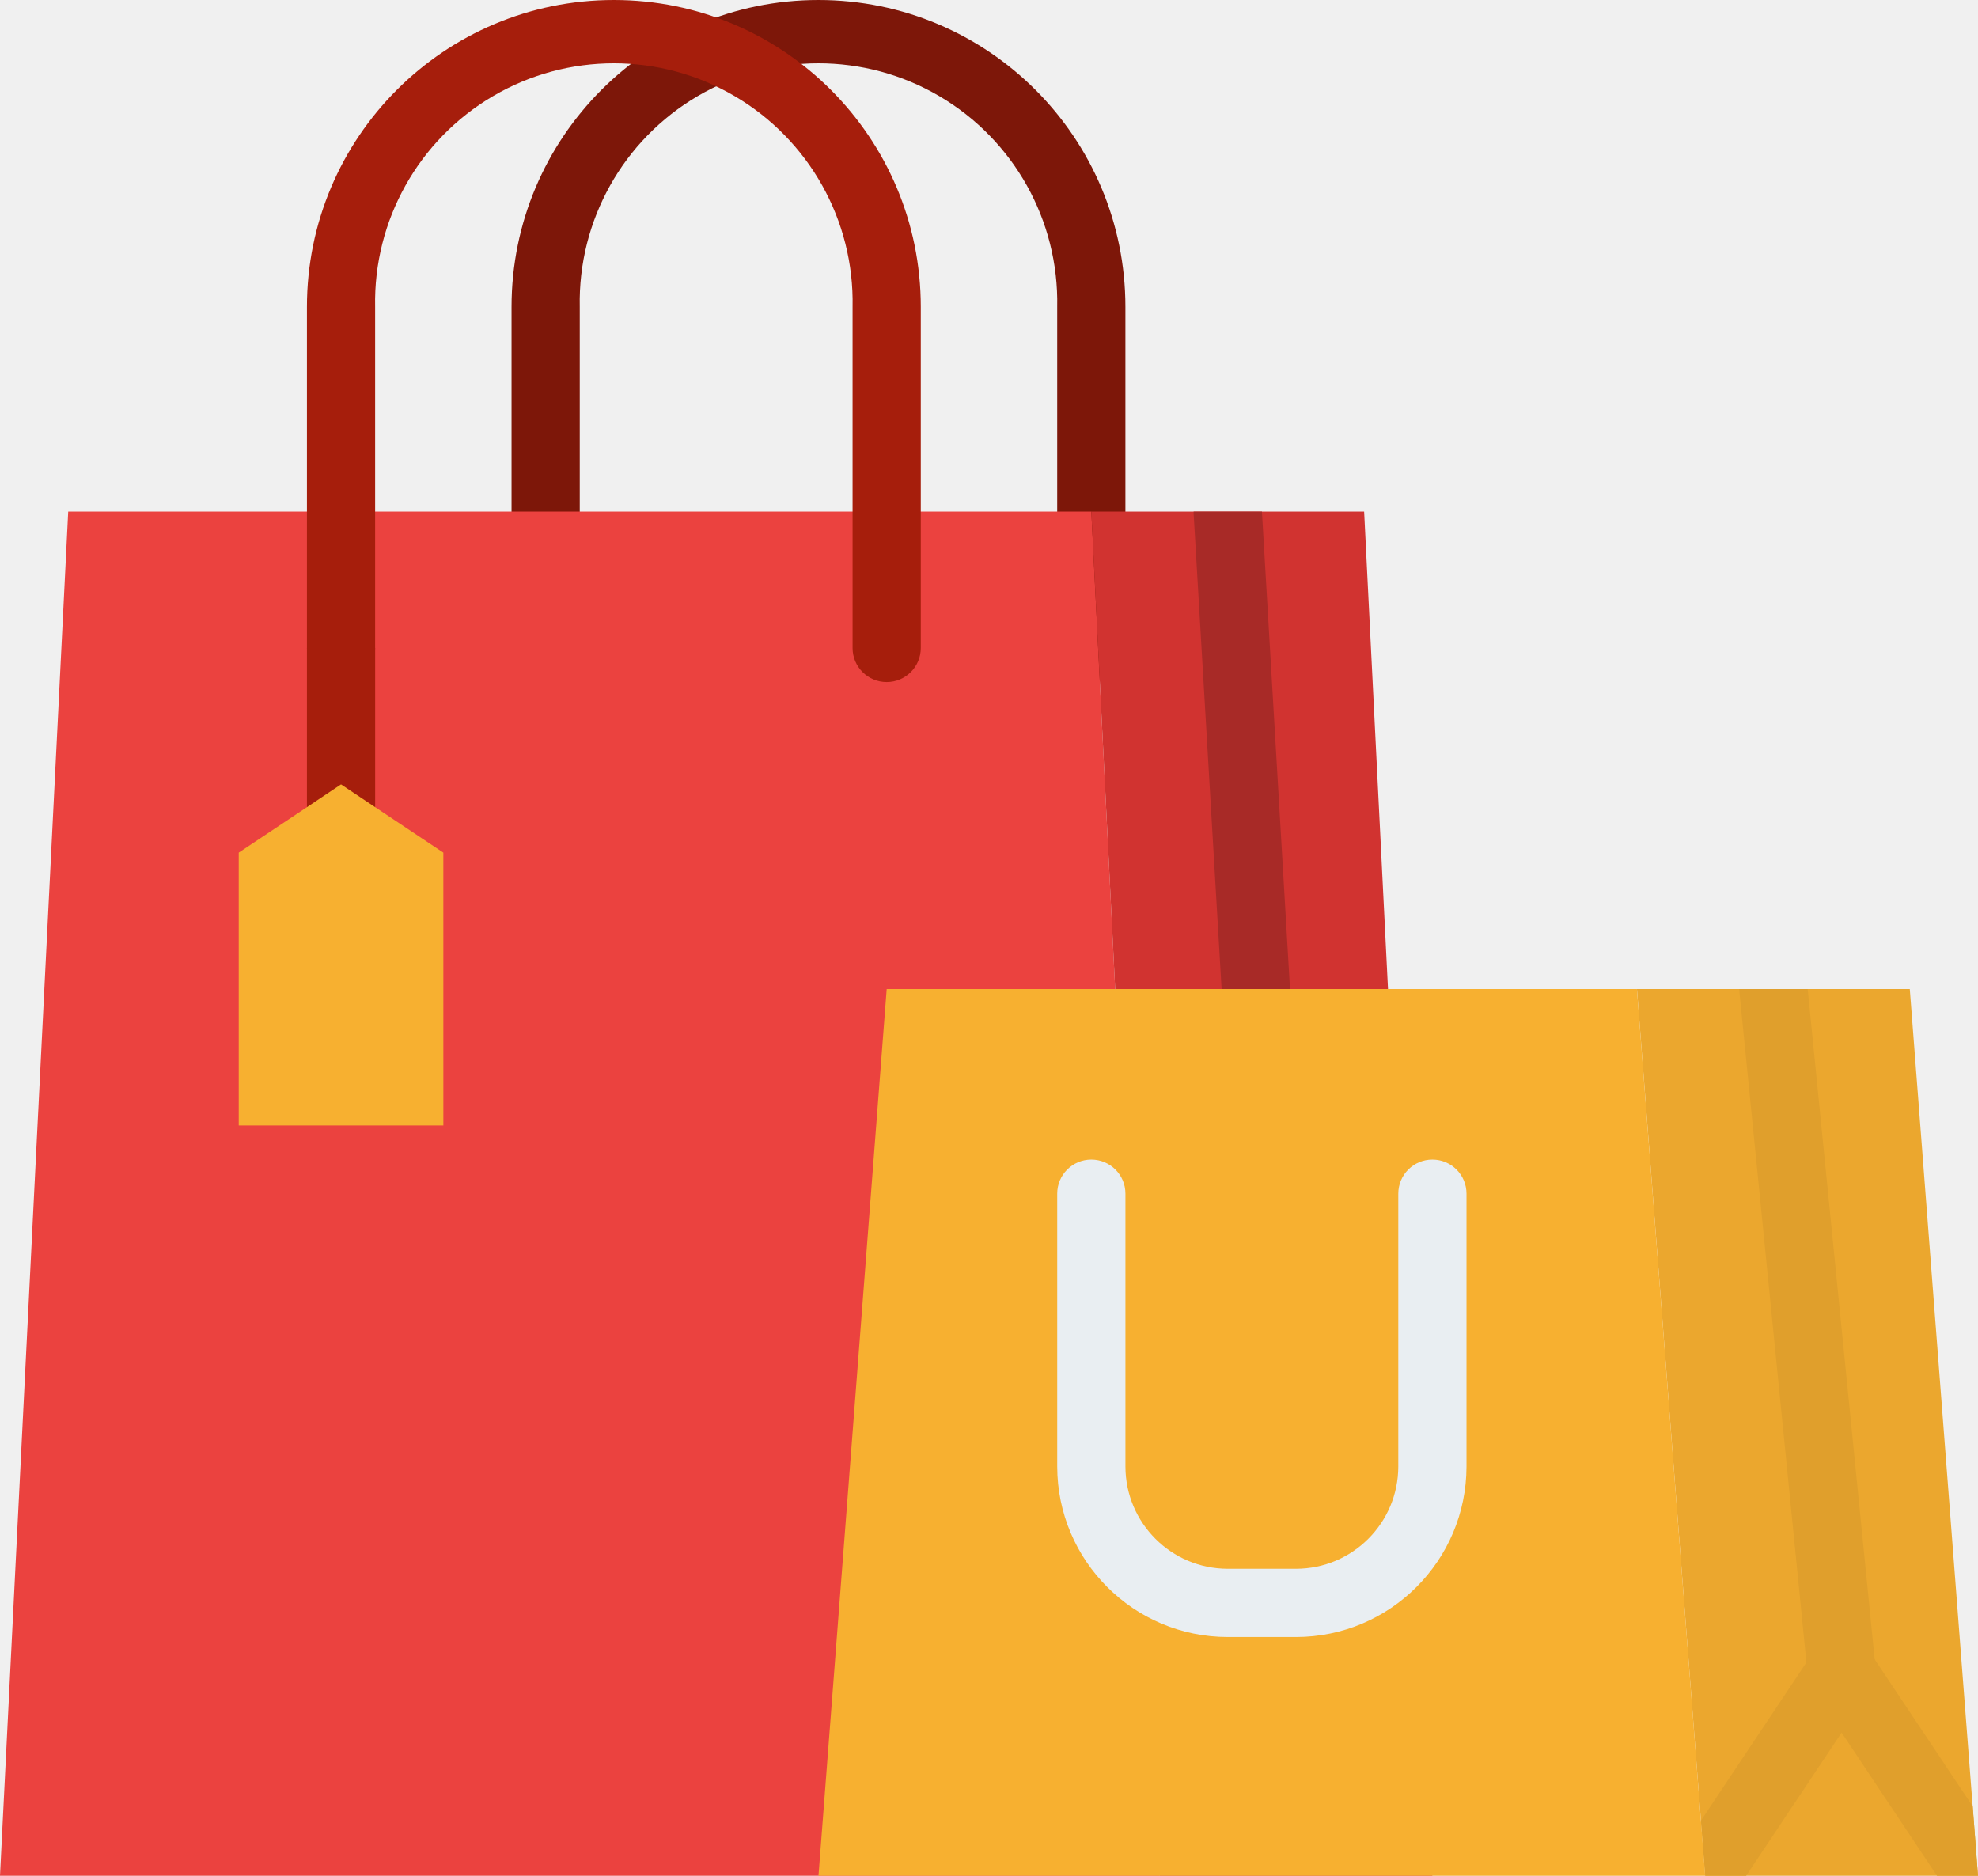
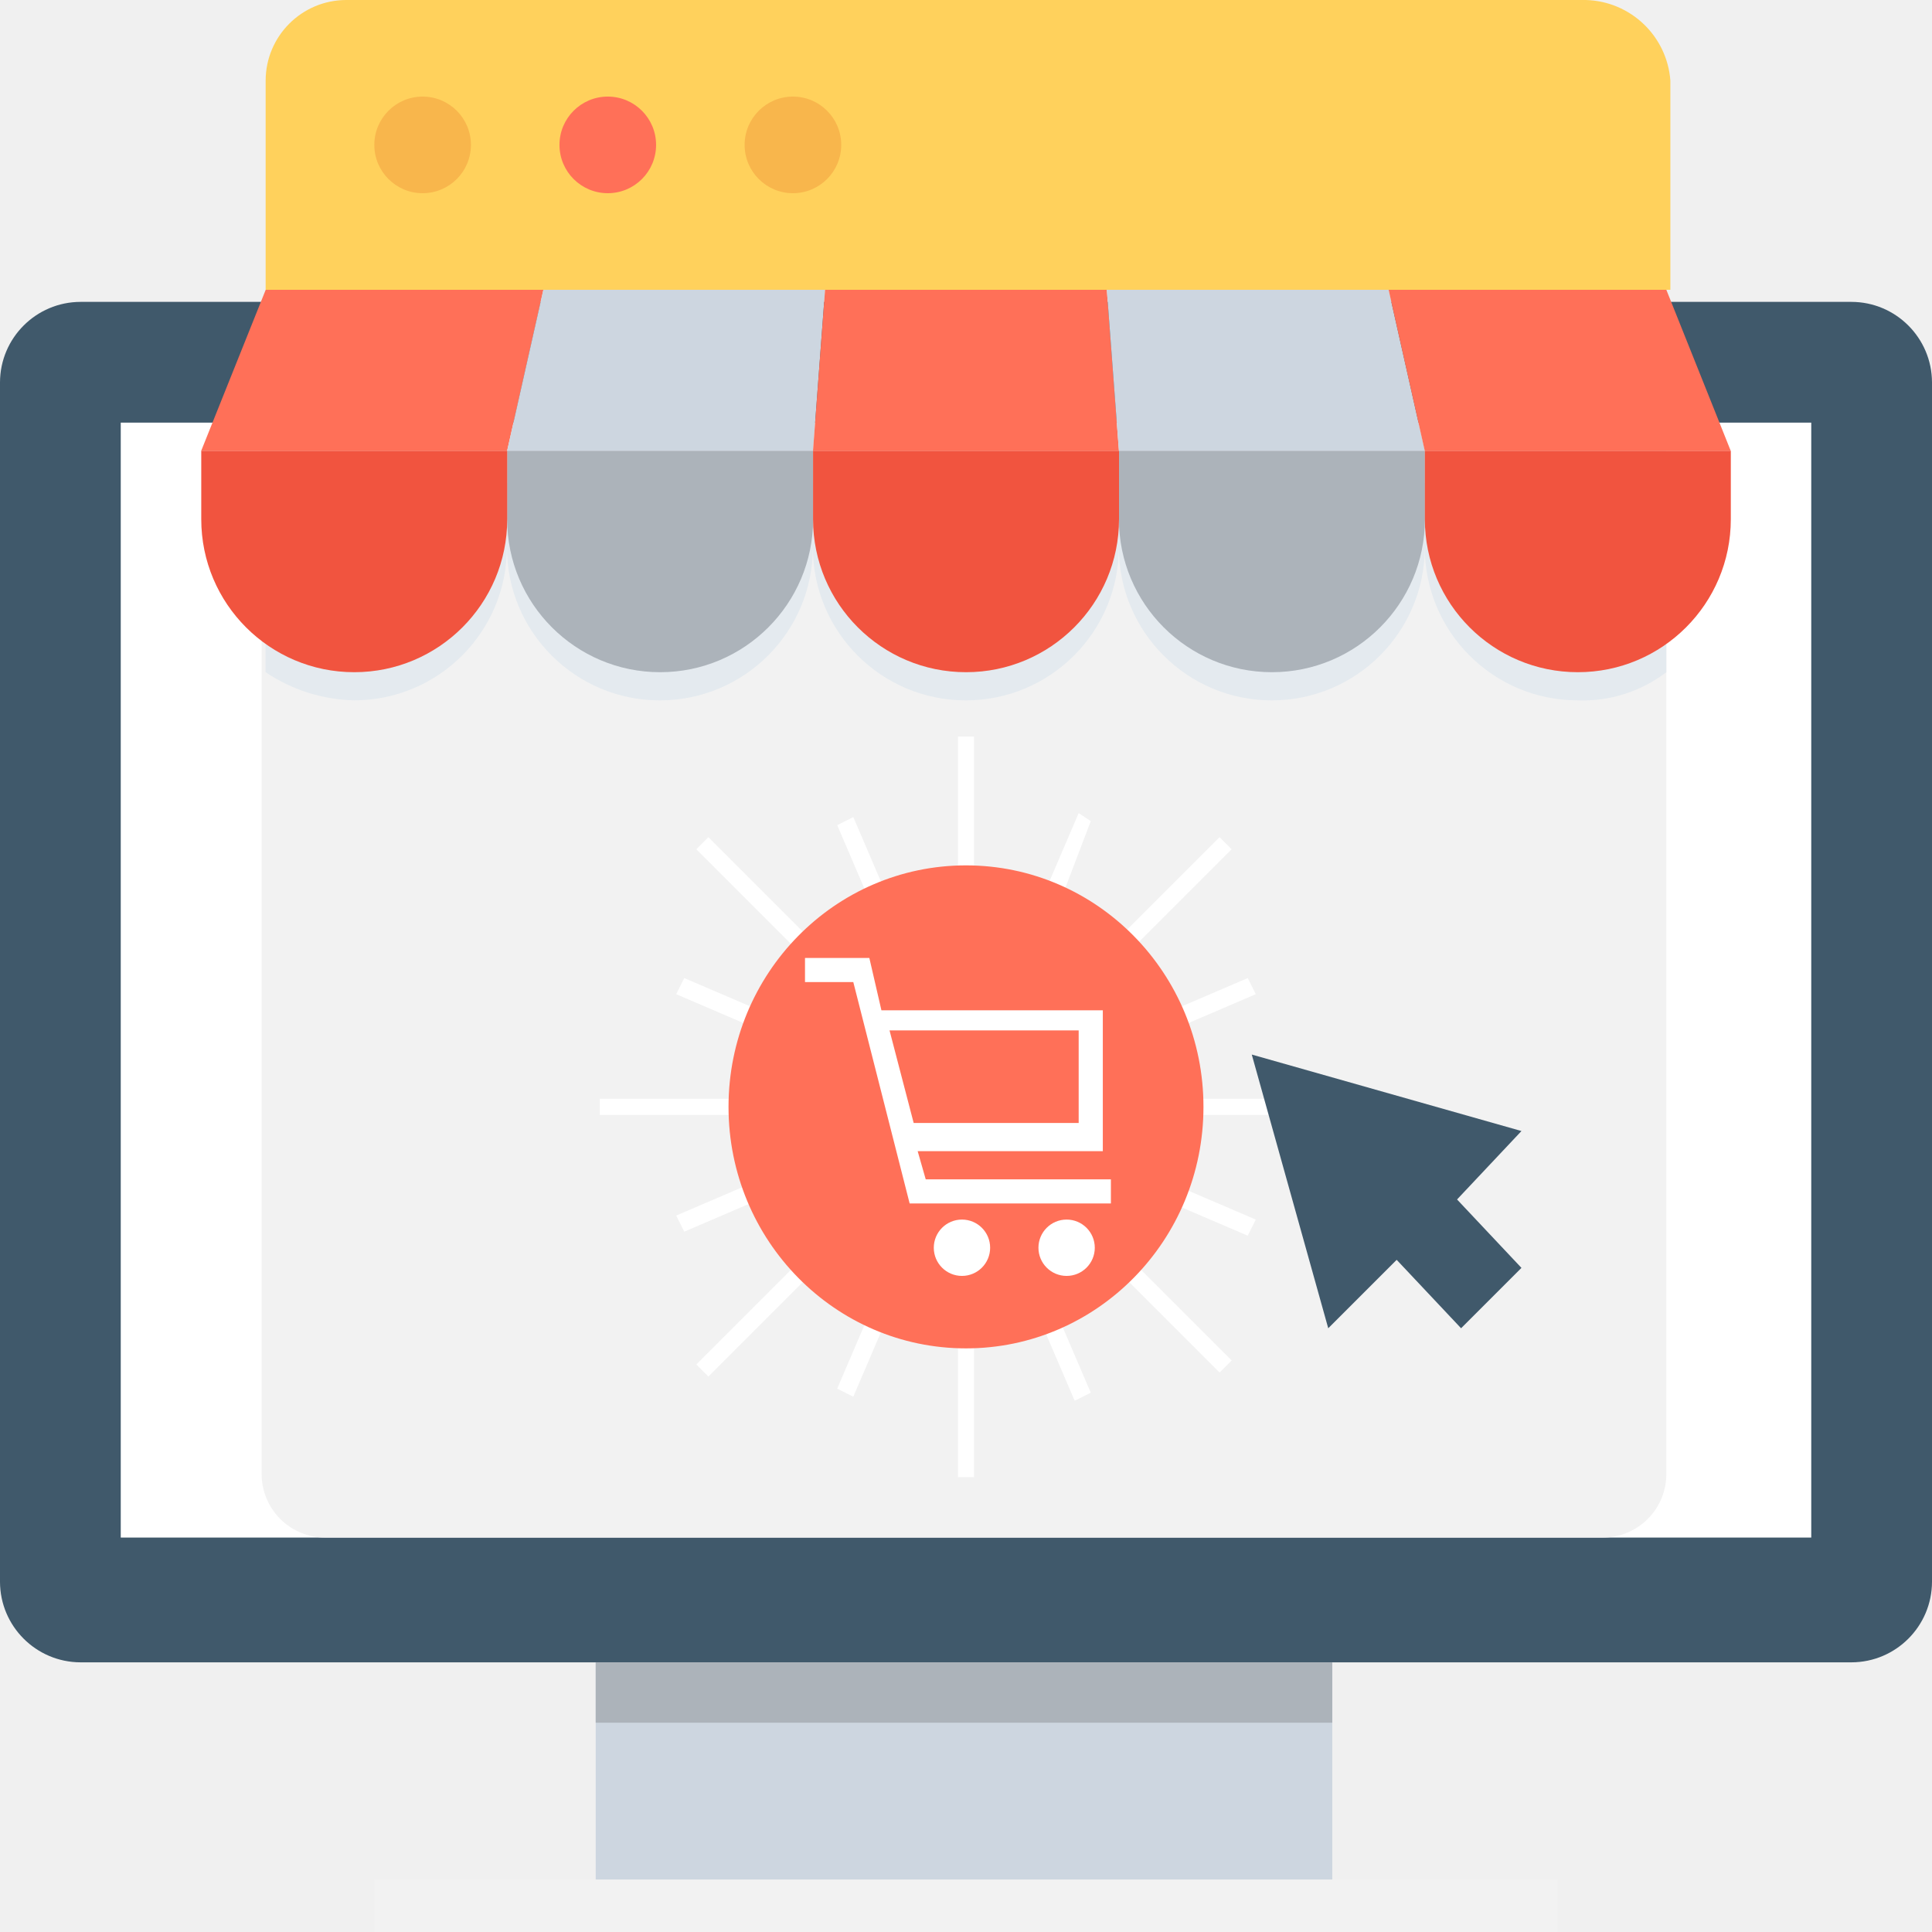
- <svg xmlns="http://www.w3.org/2000/svg" width="140" height="132.759" viewBox="0 0 140 132.759">
-   <g id="las-compras-en-linea" transform="translate(-24 -32)">
-     <path id="Trazado_76" data-name="Trazado 76" d="M185.034,80.276a2.414,2.414,0,0,1-2.414-2.414V53.724a16.9,16.9,0,1,0-33.793,0V77.862a2.414,2.414,0,1,1-4.828,0V53.724a21.724,21.724,0,1,1,43.448,0V77.862A2.414,2.414,0,0,1,185.034,80.276Z" transform="translate(-83.793)" fill="#7d1709" />
-     <path id="Trazado_77" data-name="Trazado 77" d="M106.069,248.552H24L28.828,152h72.414Z" transform="translate(0 -83.793)" fill="#eb423f" />
-     <path id="Trazado_78" data-name="Trazado 78" d="M304.138,248.552h-19.31L280,152h19.31Z" transform="translate(-178.759 -83.793)" fill="#d13330" />
-     <path id="Trazado_79" data-name="Trazado 79" d="M311.383,236.48c-.048,0-.1,0-.145,0a2.414,2.414,0,0,1-2.408-2.272L304,152.142c0-.048,0-.094,0-.142h4.834l4.819,81.927a2.416,2.416,0,0,1-2.269,2.553Z" transform="translate(-195.517 -83.793)" fill="#a82a27" />
-     <path id="Trazado_80" data-name="Trazado 80" d="M432.138,326.759h-19.31l-.3-3.9v0L408,264h19.31l4.45,57.837v0Z" transform="translate(-268.138 -162)" fill="#eba72e" />
-     <path id="Trazado_81" data-name="Trazado 81" d="M439.483,314.678a2.208,2.208,0,0,1-.244.012,2.414,2.414,0,0,1-2.4-2.172l-.087-.863-4.74-47.413A2.14,2.14,0,0,1,432,264h4.84l4.743,47.434.06.6A2.414,2.414,0,0,1,439.483,314.678Z" transform="translate(-284.896 -162)" fill="#e09f2c" />
-     <path id="Trazado_82" data-name="Trazado 82" d="M442.612,432.9h-2.9l-6.753-10.132L426.2,432.9h-2.9L423,429v0l7.468-11.2.48-.718a2.417,2.417,0,0,1,4.019,0l.332.5,6.937,10.4v0Z" transform="translate(-278.612 -268.138)" fill="#e09f2c" />
-     <path id="Trazado_83" data-name="Trazado 83" d="M278.759,326.759H216L220.828,264h53.1Z" transform="translate(-134.069 -162)" fill="#f7b030" />
-     <path id="Trazado_84" data-name="Trazado 84" d="M288.9,337.793h-4.828A12.083,12.083,0,0,1,272,325.724v-19.31a2.414,2.414,0,1,1,4.828,0v19.31a7.249,7.249,0,0,0,7.241,7.241H288.9a7.249,7.249,0,0,0,7.241-7.241v-19.31a2.414,2.414,0,1,1,4.828,0v19.31A12.083,12.083,0,0,1,288.9,337.793Z" transform="translate(-173.172 -189.931)" fill="#e9eef2" />
-     <path id="Trazado_85" data-name="Trazado 85" d="M96,184h4.828v14.483H96Z" transform="translate(-50.276 -106.138)" fill="#a61e0c" />
-     <path id="Trazado_86" data-name="Trazado 86" d="M98.414,80.276A2.414,2.414,0,0,1,96,77.862V53.724a21.724,21.724,0,1,1,43.448,0V77.862a2.414,2.414,0,1,1-4.828,0V53.724a16.9,16.9,0,1,0-33.793,0V77.862A2.414,2.414,0,0,1,98.414,80.276Z" transform="translate(-50.276)" fill="#a61e0c" />
-     <path id="Trazado_87" data-name="Trazado 87" d="M94.483,240.138H80v-19.31L87.241,216l7.241,4.828Z" transform="translate(-39.103 -128.483)" fill="#f7b030" />
+ <svg xmlns="http://www.w3.org/2000/svg" id="tienda-online" width="139.551" height="139.551" viewBox="0 0 139.551 139.551">
+   <path id="Trazado_137" data-name="Trazado 137" d="M133.736,78.367H5.815A5.832,5.832,0,0,0,0,84.182V170.82a5.832,5.832,0,0,0,5.815,5.815H133.736a5.832,5.832,0,0,0,5.815-5.815V84.182A5.832,5.832,0,0,0,133.736,78.367Z" transform="translate(0 -56.562)" fill="#40596b" />
+   <rect id="Rectángulo_5" data-name="Rectángulo 5" width="122.107" height="80.533" transform="translate(8.722 30.527)" fill="#fff" />
+   <rect id="Rectángulo_6" data-name="Rectángulo 6" width="53.204" height="15.7" transform="translate(43.028 120.072)" fill="#cdd6e0" />
+   <rect id="Rectángulo_7" data-name="Rectángulo 7" width="85.475" height="3.78" transform="translate(27.038 135.771)" fill="#f2f2f2" />
+   <rect id="Rectángulo_8" data-name="Rectángulo 8" width="53.204" height="4.361" transform="translate(43.028 120.072)" fill="#acb3ba" />
+   <path id="Trazado_138" data-name="Trazado 138" d="M169.384,117.029v73.846a4.592,4.592,0,0,1-4.652,4.652H72.571a4.592,4.592,0,0,1-4.652-4.652V117.029Z" transform="translate(-49.021 -84.467)" fill="#f2f2f2" />
+   <g id="Grupo_63" data-name="Grupo 63" transform="translate(43.319 53.204)">
+     <path id="Trazado_139" data-name="Trazado 139" d="M249.848,191.216v11.048h-1.163V191.216Z" transform="translate(-222.81 -191.216)" fill="#fff" />
+     <path id="Trazado_140" data-name="Trazado 140" d="M249.848,343.771v11.048h-1.163V343.771h1.163Z" transform="translate(-222.81 -301.324)" fill="#fff" />
+     <path id="Trazado_141" data-name="Trazado 141" d="M297.114,218.21l-7.85,7.85-.872-.872,7.85-7.85Z" transform="translate(-251.469 -210.07)" fill="#fff" />
+     <path id="Trazado_142" data-name="Trazado 142" d="M189.489,326.88l-7.85,7.85-.872-.872,7.85-7.85Z" transform="translate(-173.79 -288.504)" fill="#fff" />
+     <path id="Trazado_143" data-name="Trazado 143" d="M319,285.257v1.163H308.245v-1.163Z" transform="translate(-265.798 -259.091)" fill="#fff" />
+     <path id="Trazado_144" data-name="Trazado 144" d="M166.447,285.839v.581H155.69v-1.163h10.757Z" transform="translate(-155.69 -259.091)" fill="#fff" />
+     <path id="Trazado_145" data-name="Trazado 145" d="M297.868,333.568l-.872.872-7.559-7.559.872-.872Z" transform="translate(-252.223 -288.504)" fill="#fff" />
+     <path id="Trazado_146" data-name="Trazado 146" d="M189.489,225.189l-.872.872-7.85-7.85.872-.872Z" transform="translate(-173.79 -210.071)" fill="#fff" />
+     <path id="Trazado_147" data-name="Trazado 147" d="M221.118,218.219c-.291,0-.582.291-1.163.582l-2.617-6.105,1.163-.582Z" transform="translate(-200.185 -206.299)" fill="#fff" />
+     <path id="Trazado_148" data-name="Trazado 148" d="M273.363,345.7l-1.163.582-2.617-6.105c.291,0,.582-.291,1.163-.582Z" transform="translate(-237.894 -298.308)" fill="#fff" />
+     <path id="Trazado_149" data-name="Trazado 149" d="M182.23,256.527c-.291.291-.291.582-.582,1.163l-6.105-2.617.582-1.163Z" transform="translate(-170.019 -236.466)" fill="#fff" />
+     <path id="Trazado_150" data-name="Trazado 150" d="M308.662,309.817l-.582,1.163-6.105-2.617c.291-.291.291-.582.582-1.163Z" transform="translate(-261.273 -274.929)" fill="#fff" />
+     <path id="Trazado_151" data-name="Trazado 151" d="M182.23,307.318l-6.105,2.617-.582-1.163,6.105-2.617C181.939,306.737,181.939,307.027,182.23,307.318Z" transform="translate(-170.019 -274.174)" fill="#fff" />
+     <path id="Trazado_152" data-name="Trazado 152" d="M308.662,255.073l-6.105,2.617c0-.291-.291-.582-.582-1.163l6.105-2.617Z" transform="translate(-261.273 -236.466)" fill="#fff" />
+     <path id="Trazado_153" data-name="Trazado 153" d="M221.118,339.129l-2.617,6.105-1.163-.582,2.617-6.105C220.536,338.838,220.827,338.838,221.118,339.129Z" transform="translate(-200.185 -297.554)" fill="#fff" />
+     <path id="Trazado_154" data-name="Trazado 154" d="M274.117,211.651l-2.326,6.105c-.291-.291-.582-.291-1.163-.582l2.617-6.105Z" transform="translate(-238.648 -205.545)" fill="#fff" />
+   </g>
+   <path id="Trazado_155" data-name="Trazado 155" d="M164.323,0H74.778a5.832,5.832,0,0,0-5.815,5.815V20.933H170.428V5.815A6.293,6.293,0,0,0,164.323,0Z" transform="translate(-49.775)" fill="#ffd15c" />
+   <path id="Trazado_156" data-name="Trazado 156" d="M324.963,273.763l5.524,19.77,4.943-4.942,4.652,4.942,4.361-4.361-4.652-4.942,4.652-4.943Z" transform="translate(-234.546 -197.591)" fill="#40596b" />
+   <circle id="Elipse_50" data-name="Elipse 50" cx="3.489" cy="3.489" r="3.489" transform="translate(53.785 6.977)" fill="#f8b64c" />
+   <circle id="Elipse_51" data-name="Elipse 51" cx="3.489" cy="3.489" r="3.489" transform="translate(40.412 6.977)" fill="#ff7058" />
+   <circle id="Elipse_52" data-name="Elipse 52" cx="3.489" cy="3.489" r="3.489" transform="translate(27.038 6.977)" fill="#f8b64c" />
+   <path id="Trazado_157" data-name="Trazado 157" d="M170.138,125.388v13.664a9.909,9.909,0,0,1-6.4,2.035,11.043,11.043,0,0,1-11.048-11.048,11.048,11.048,0,1,1-22.1,0,11.048,11.048,0,1,1-22.1,0,11.048,11.048,0,1,1-22.1,0A11.043,11.043,0,0,1,75.36,141.087a11.928,11.928,0,0,1-6.4-2.035V125.388Z" transform="translate(-49.776 -90.5)" fill="#e4eaef" />
+   <path id="Trazado_158" data-name="Trazado 158" d="M74.341,86.862h-22.1L56.9,75.233h20.06Z" transform="translate(-37.708 -54.3)" fill="#ff7058" />
+   <path id="Trazado_159" data-name="Trazado 159" d="M153.753,86.862h-22.1l2.617-11.629h20.351Z" transform="translate(-95.025 -54.3)" fill="#cdd6e0" />
+   <path id="Trazado_160" data-name="Trazado 160" d="M233.165,86.862h-22.1l.872-11.629h20.351Z" transform="translate(-152.341 -54.3)" fill="#ff7058" />
+   <path id="Trazado_161" data-name="Trazado 161" d="M310.315,86.862h-22.1l-.872-11.629H307.7Z" transform="translate(-207.396 -54.3)" fill="#cdd6e0" />
+   <path id="Trazado_162" data-name="Trazado 162" d="M385.2,86.862h-22.1L360.49,75.233h20.06Z" transform="translate(-260.188 -54.3)" fill="#ff7058" />
+   <g id="Grupo_64" data-name="Grupo 64" transform="translate(36.632 32.562)">
+     <path id="Trazado_163" data-name="Trazado 163" d="M131.657,121.971a11.048,11.048,0,1,0,22.1,0v-4.942h-22.1v4.942Z" transform="translate(-131.657 -117.029)" fill="#acb3ba" />
+     <path id="Trazado_164" data-name="Trazado 164" d="M290.482,117.029v4.942a11.048,11.048,0,1,0,22.1,0v-4.942Z" transform="translate(-246.291 -117.029)" fill="#acb3ba" />
+   </g>
+   <g id="Grupo_65" data-name="Grupo 65" transform="translate(14.537 32.562)">
+     <path id="Trazado_165" data-name="Trazado 165" d="M52.245,121.971a11.048,11.048,0,1,0,22.1,0v-4.942h-22.1Z" transform="translate(-52.245 -117.029)" fill="#f1543f" />
+     <path id="Trazado_166" data-name="Trazado 166" d="M211.069,121.971a11.048,11.048,0,1,0,22.1,0v-4.942h-22.1v4.942Z" transform="translate(-166.878 -117.029)" fill="#f1543f" />
+     <path id="Trazado_167" data-name="Trazado 167" d="M369.894,117.029v4.942a11.048,11.048,0,0,0,22.1,0v-4.942Z" transform="translate(-281.512 -117.029)" fill="#f1543f" />
+   </g>
+   <ellipse id="Elipse_53" data-name="Elipse 53" cx="17.153" cy="17.444" rx="17.153" ry="17.444" transform="translate(52.622 62.507)" fill="#ff7058" />
+   <g id="Grupo_66" data-name="Grupo 66" transform="translate(58.146 69.194)">
+     <path id="Trazado_168" data-name="Trazado 168" d="M217.7,264.676l-.582-2.035h13.374V252.466H214.5l-.872-3.78H208.98v1.744h3.489l4.07,15.99h14.537v-1.744Zm11.048-10.757v6.687H216.83l-1.744-6.687Z" transform="translate(-208.98 -248.686)" fill="#fff" />
+     <circle id="Elipse_54" data-name="Elipse 54" cx="2.035" cy="2.035" r="2.035" transform="translate(9.303 18.897)" fill="#fff" />
+     <circle id="Elipse_55" data-name="Elipse 55" cx="2.035" cy="2.035" r="2.035" transform="translate(16.862 18.897)" fill="#fff" />
  </g>
</svg>
